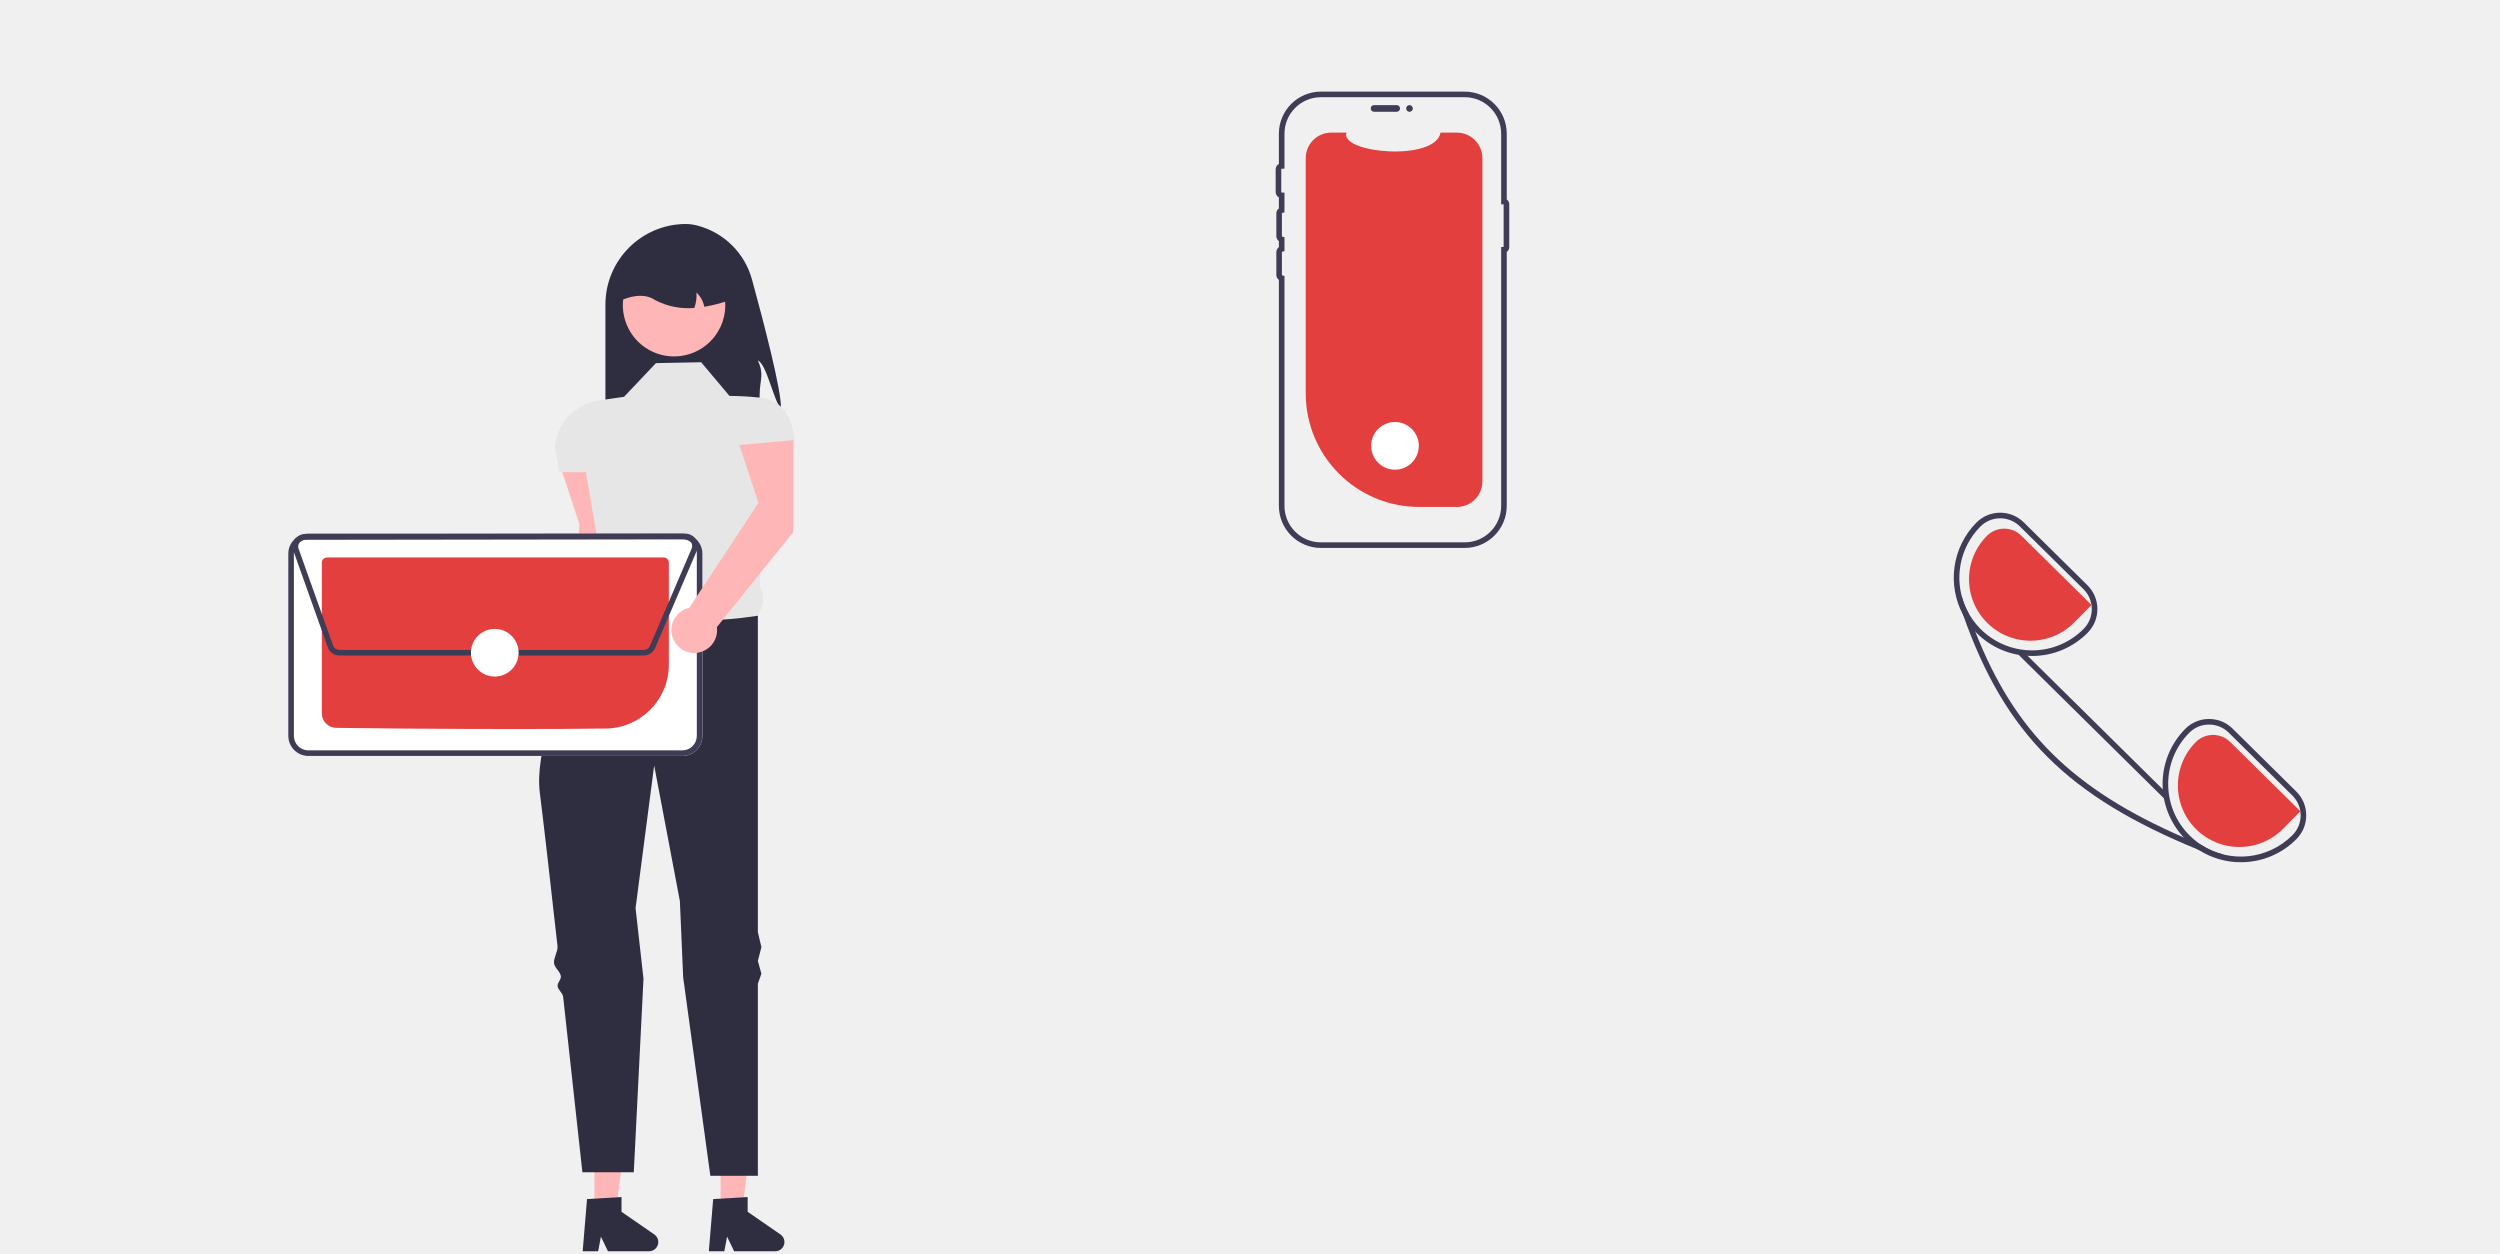
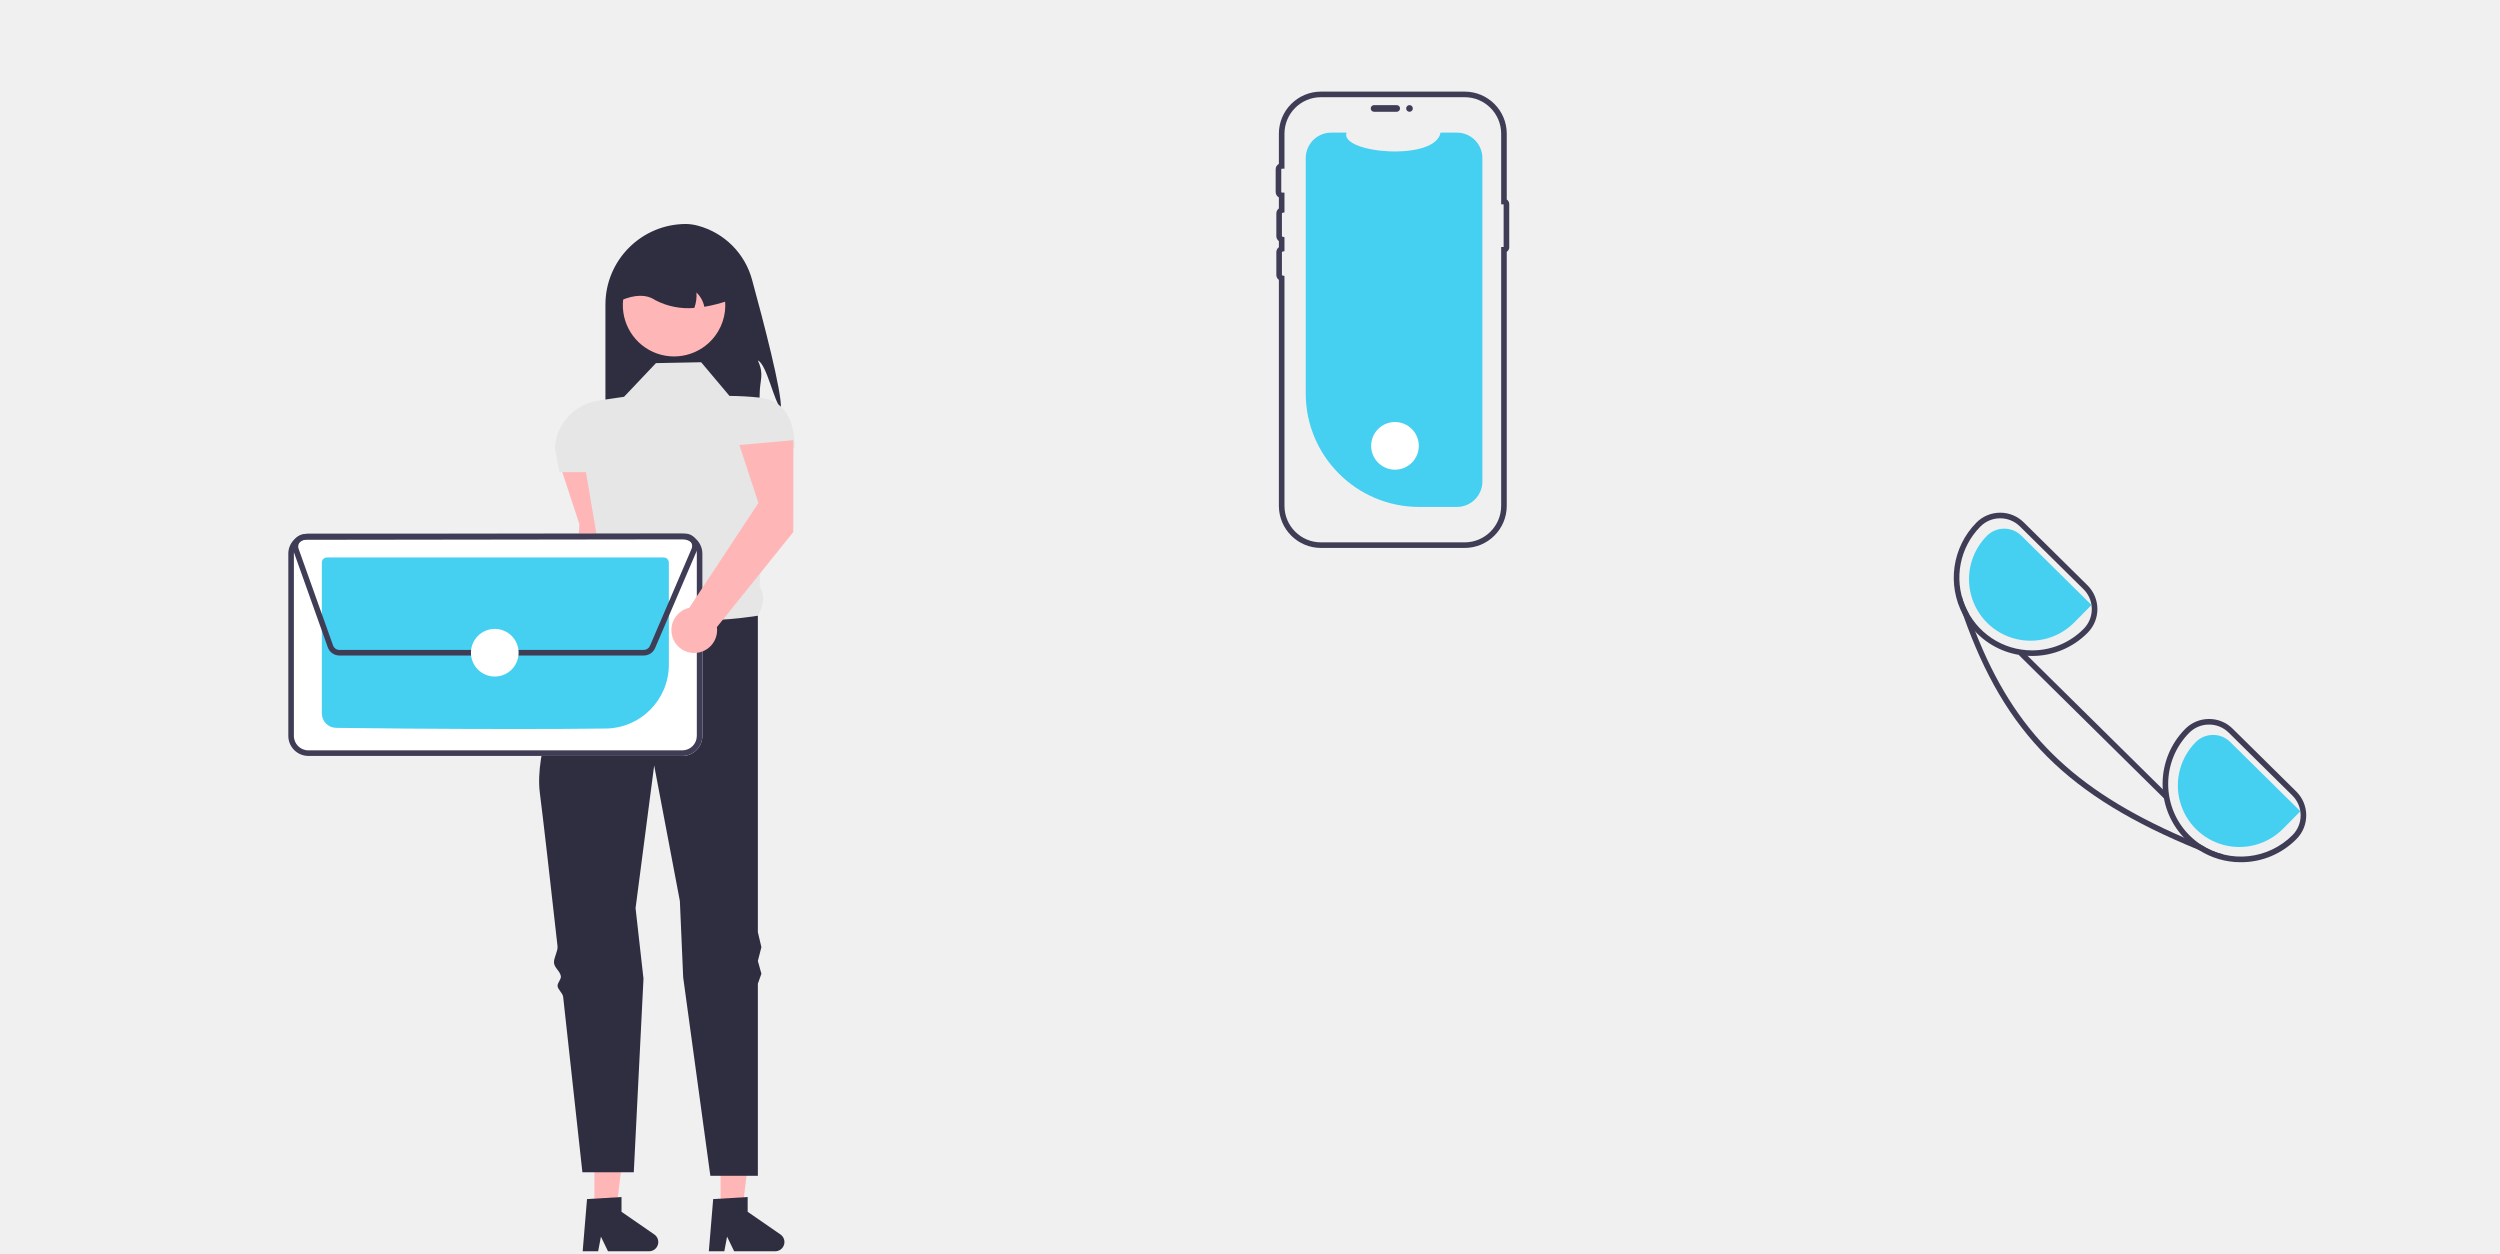
<svg xmlns="http://www.w3.org/2000/svg" data-name="Layer 1" width="894.249" height="448.282" viewBox="0 0 894.249 448.282">
  <path d="M447.37,674.141q-40.475,0-80.829-1.449c-38.44-1.381-78.19-2.808-115.136-23.299-25.845-14.333-48.735-37.329-66.194-66.504a223.77,223.77,0,0,1-25.369-63.604,261.476,261.476,0,0,1,.953-123.779,219.834,219.834,0,0,1,14.741-40.4c26.943-55.793,76.085-93.246,134.826-102.754a6.807,6.807,0,0,1,1.463-.031c.264.014.528.029.796.018l.346-.11a16.882,16.882,0,0,1,2.721-.698c90.594-13.487,186.365,13.802,276.952,78.914,70.042,50.351,162.868,77.464,283.781,82.889l1.717.09c33.66,1.934,66.218,15.811,94.16,40.133,27.579,24.006,48.287,56.034,59.884,92.624,1.426,4.461,2.733,9.104,3.884,13.801a26.039,26.039,0,0,1-6.941,24.69v.009l-.301.31c-.725.721-1.488,1.412-2.267,2.056l-.917.756c-7.727,6.365-13.83,11.394-21.135,15.299a64.983,64.983,0,0,1-15.419,5.821c-29.465,7.184-59.388,13.844-88.936,19.797-57.385,11.57-116.281,21.115-175.054,28.368A2269.141,2269.141,0,0,1,447.37,674.141Zm-136.232-419.845a3.507,3.507,0,0,0-.539.037c-58.192,9.419-106.869,46.504-133.544,101.745a217.624,217.624,0,0,0-14.595,40,259.188,259.188,0,0,0-.941,122.681,221.622,221.622,0,0,0,25.123,62.996c17.288,28.889,39.944,51.654,65.518,65.836,36.614,20.308,76.176,21.729,114.436,23.102a2266.314,2266.314,0,0,0,358.315-15.595c58.735-7.249,117.593-16.787,174.94-28.351,29.528-5.948,59.43-12.604,88.875-19.783a63.358,63.358,0,0,0,15.047-5.679c7.157-3.826,13.202-8.807,20.855-15.111l.917-.755c.67-.554,1.329-1.146,1.958-1.761l.181-.189c6.289-6.339,8.735-14.702,6.71-22.944v-.001c-1.139-4.646-2.432-9.24-3.844-13.655-23.69-74.746-84.974-127.569-152.496-131.447l-1.707-.09c-55.232-2.479-103.564-9.344-147.752-20.99-52.75-13.902-98.801-34.83-136.876-62.201-90.242-64.862-185.613-92.049-275.811-78.626a15.473,15.473,0,0,0-2.479.643l-.623.174a9.374,9.374,0,0,1-1.062-.013C311.537,254.307,311.335,254.296,311.138,254.296Z" transform="translate(-152.8755 -225.8589)" fill="#f0f0f0" />
  <path d="M432.202,371.915c-2.498-2.397-5.053-15.762-8.242-17.118,2.384,5.269.653,6.663.64,12.446a39.123,39.123,0,0,1-1.141,9.745H369.435V334.825a28.847,28.847,0,0,1,28.848-28.848,17.214,17.214,0,0,1,4.276.626A27.428,27.428,0,0,1,421.909,326.007C426.028,341.061,432.578,366.119,432.202,371.915Z" transform="translate(-152.8755 -225.8589)" fill="#2f2e41" />
  <path d="M372.605,423.782l.027-32.863L353.314,392.645l6.818,20.726-3.191,52.096a8.173,8.173,0,1,0,9.89,6.889Z" transform="translate(-152.8755 -225.8589)" fill="#ffb6b6" />
  <polygon points="257.746 432.76 265.55 432.759 269.263 402.657 257.744 402.657 257.746 432.76" fill="#ffb6b6" />
  <path d="M407.978,654.769l12.337-.736v5.286l11.729,8.101a3.302,3.302,0,0,1-1.876,6.019H415.481L412.949,668.209l-.988,5.228h-5.538Z" transform="translate(-152.8755 -225.8589)" fill="#2f2e41" />
  <polygon points="212.62 432.76 220.425 432.759 224.137 402.657 212.619 402.657 212.62 432.76" fill="#ffb6b6" />
  <path d="M362.853,654.769l12.337-.736v5.286l11.729,8.101a3.302,3.302,0,0,1-1.876,6.019H370.355l-2.532-5.228-.988,5.228H361.297Z" transform="translate(-152.8755 -225.8589)" fill="#2f2e41" />
  <path d="M403.672,355.43l-16.167.317-11.412,12.046-9.149,1.342a18.266,18.266,0,0,0-15.577,16.897v0l1.585,8.706h9.51l5.502,32.303c-2.139,5.451-2.285,9.754,2.107,11.444l13.631,25.678L423.96,446.094c2.042-3.51,2.696-7.036.609-10.464l2.878-49.45h9.677v0c0-9.249-3.128-17.046-12.32-18.075a108.654,108.654,0,0,0-10.989-.629Z" transform="translate(-152.8755 -225.8589)" fill="#e6e6e6" />
  <path d="M423.96,446.094s-39.309,6.974-53.891-7.608c0,0-1.48,2.513-3.711,6.682-.642,1.199-1.881,2.011-2.629,3.463-.68,1.32-2.429,2.942-3.17,4.439-.596,1.204.36,2.777-.26,4.078-7.468,15.664-16.193,37.759-14.322,52.348,1.206,9.409,3.698,31.302,6.322,54.816.205,1.837-1.455,4.197-1.249,6.049.194,1.746,2.255,2.984,2.45,4.734.129,1.162-1.31,2.348-1.181,3.508.141,1.273,1.85,2.522,1.991,3.79,3.594,32.468,6.886,62.781,6.886,62.781h18.386l3.469-69.232-2.835-25.236,6.657-51.038,9.193,48.502,1.183,27.297,9.715,70.975H423.96v-68.708l1.268-3.569-1.268-4.578,1.268-4.932-1.268-5.372Z" transform="translate(-152.8755 -225.8589)" fill="#2f2e41" />
  <path d="M408.634,346.055a18.326,18.326,0,1,1,3.175-15.314c.053.22.097.438.14.665A18.301,18.301,0,0,1,408.634,346.055Z" transform="translate(-152.8755 -225.8589)" fill="#ffb6b6" />
  <path d="M404.813,335.598a9.633,9.633,0,0,0-2.815-5.104,13.142,13.142,0,0,1-.761,5.51,25.395,25.395,0,0,1-13.955-2.764c-3.233-2.194-7.348-2.004-12.141,0a17.75,17.75,0,0,1,17.752-17.752h3.17a17.756,17.756,0,0,1,17.752,17.752A52.852,52.852,0,0,1,404.813,335.598Z" transform="translate(-152.8755 -225.8589)" fill="#2f2e41" />
  <circle cx="113.249" cy="285" r="51" fill="#f0f0f0" />
  <circle cx="438.249" cy="51" r="51" fill="#f0f0f0" />
  <circle cx="843.249" cy="293" r="51" fill="#f0f0f0" />
-   <path d="M683.125,282.421V398.067A9.119,9.119,0,0,1,674.101,407.186a.802.802,0,0,1-.1.004H660.541a40.606,40.606,0,0,1-40.606-40.606v-84.163a9.123,9.123,0,0,1,9.123-9.123l5.454,0c-2.527,7.371,31.765,10.474,33.648,0l5.841,0A9.123,9.123,0,0,1,683.125,282.421Z" transform="translate(-152.8755 -225.8589)" fill="#e43f3f" />
+   <path d="M683.125,282.421V398.067A9.119,9.119,0,0,1,674.101,407.186a.802.802,0,0,1-.1.004H660.541a40.606,40.606,0,0,1-40.606-40.606v-84.163a9.123,9.123,0,0,1,9.123-9.123l5.454,0c-2.527,7.371,31.765,10.474,33.648,0l5.841,0A9.123,9.123,0,0,1,683.125,282.421Z" transform="translate(-152.8755 -225.8589)" fill="#45cff1" />
  <path d="M643.182,264.65a1.197,1.197,0,0,1,1.196-1.196h8.13a1.196,1.196,0,0,1,0,2.391h-8.13A1.197,1.197,0,0,1,643.182,264.65Z" transform="translate(-152.8755 -225.8589)" fill="#3f3d56" />
  <path d="M676.794,421.859h-51.416a15.063,15.063,0,0,1-15.046-15.046V325.972a2.187,2.187,0,0,1-.911-1.779v-8.13a2.186,2.186,0,0,1,.911-1.778v-2.182a2.186,2.186,0,0,1-.911-1.778v-8.131a2.186,2.186,0,0,1,.911-1.778v-3.944a2.184,2.184,0,0,1-1.15-1.93v-8.13a2.184,2.184,0,0,1,1.15-1.93V273.674A15.063,15.063,0,0,1,625.378,258.628h51.416a15.063,15.063,0,0,1,15.046,15.046V297.23a1.886,1.886,0,0,1,.886,1.598v15.503a1.887,1.887,0,0,1-.886,1.599V406.813A15.063,15.063,0,0,1,676.794,421.859ZM625.378,260.628a13.061,13.061,0,0,0-13.046,13.046v12.508l-.962.037a.195.195,0,0,0-.188.192V294.541a.196.196,0,0,0,.188.192l.962.037v7.049l-.761.188a.197.197,0,0,0-.15.187v8.131a.197.197,0,0,0,.15.187l.761.188v4.991l-.761.188a.197.197,0,0,0-.15.187v8.13a.197.197,0,0,0,.15.187l.761.188V406.813a13.061,13.061,0,0,0,13.046,13.046h51.416a13.061,13.061,0,0,0,13.046-13.046V314.217h.886V298.942h-.886V273.674a13.061,13.061,0,0,0-13.046-13.046Z" transform="translate(-152.8755 -225.8589)" fill="#3f3d56" />
  <circle cx="504.176" cy="38.791" r="1.196" fill="#3f3d56" />
  <path d="M396.956,496.262H263.168a7.188,7.188,0,0,1-7.17-7.169v-65.189a7.188,7.188,0,0,1,7.169-7.17H396.955a7.188,7.188,0,0,1,7.17,7.169v65.189A7.188,7.188,0,0,1,396.956,496.262Z" transform="translate(-152.8755 -225.8589)" fill="#fff" />
  <path d="M396.956,496.262H263.168a7.188,7.188,0,0,1-7.17-7.169v-65.189a7.188,7.188,0,0,1,7.169-7.17H396.955a7.188,7.188,0,0,1,7.17,7.169v65.189A7.188,7.188,0,0,1,396.956,496.262ZM263.168,418.734a5.185,5.185,0,0,0-5.17,5.171v65.187a5.185,5.185,0,0,0,5.171,5.17H396.954a5.185,5.185,0,0,0,5.171-5.171v-65.187a5.185,5.185,0,0,0-5.171-5.17Z" transform="translate(-152.8755 -225.8589)" fill="#3f3d56" />
-   <path d="M337.232,486.628c-26.386,0-53.899-.252-64.164-.416a5.176,5.176,0,0,1-5.07-5.155V427.095a1.83,1.83,0,0,1,1.823-1.828H390.297a1.829,1.829,0,0,1,1.827,1.823v36.612a22.842,22.842,0,0,1-22.457,22.752C360.1,486.579,348.771,486.628,337.232,486.628Z" transform="translate(-152.8755 -225.8589)" fill="#e43f3f" />
+   <path d="M337.232,486.628c-26.386,0-53.899-.252-64.164-.416a5.176,5.176,0,0,1-5.07-5.155V427.095a1.83,1.83,0,0,1,1.823-1.828H390.297a1.829,1.829,0,0,1,1.827,1.823v36.612a22.842,22.842,0,0,1-22.457,22.752C360.1,486.579,348.771,486.628,337.232,486.628Z" transform="translate(-152.8755 -225.8589)" fill="#45cff1" />
  <path d="M383.146,460.339H274.287a4.438,4.438,0,0,1-4.164-2.936l-12.321-34.566a4.423,4.423,0,0,1,4.158-5.907l136.072-.189a4.423,4.423,0,0,1,4.359,5.198l.105.044-.391.912-.004.009-14.895,34.755A4.41,4.41,0,0,1,383.146,460.339Zm14.892-41.598-136.075.189a2.423,2.423,0,0,0-2.278,3.235l12.321,34.565a2.433,2.433,0,0,0,2.282,1.608H383.146a2.413,2.413,0,0,0,2.222-1.467l14.896-34.756.732.314-.732-.314a2.421,2.421,0,0,0-2.226-3.375Z" transform="translate(-152.8755 -225.8589)" fill="#3f3d56" />
  <circle cx="176.983" cy="233.48" r="8.524" fill="#fff" />
  <circle cx="498.983" cy="159.48" r="8.524" fill="#fff" />
  <path d="M974.255,508.979l-22.77-22.48a11.884,11.884,0,0,0-8.43-3.46h-.08a11.914,11.914,0,0,0-8.46,3.56,27.991,27.991,0,0,0-.49,38.84c.24.26.49.51.74.76a27.248,27.248,0,0,0,4.56,3.65,27.676,27.676,0,0,0,15.11,4.43h.17a27.826,27.826,0,0,0,19.75-8.32,12.023,12.023,0,0,0-.1-16.98Zm-1.32,15.57a26.092,26.092,0,0,1-32.76,3.48,26.786,26.786,0,0,1-4.01-3.25,26.002,26.002,0,0,1-.23-36.77,9.913,9.913,0,0,1,7.06-2.97h.06a9.911,9.911,0,0,1,7.02,2.88l22.77,22.49a10.007,10.007,0,0,1,.09,14.14Z" transform="translate(-152.8755 -225.8589)" fill="#3f3d56" />
  <path d="M899.545,435.199l-22.77-22.49a11.926,11.926,0,0,0-8.43-3.46h-.07a11.947,11.947,0,0,0-8.47,3.57,28.077,28.077,0,0,0-4.72,33l.01.01a27.562,27.562,0,0,0,4.33,5.93c.19.22.41.44.63.66a27.835,27.835,0,0,0,19.67,8.08h.18a27.854,27.854,0,0,0,19.75-8.33,11.999,11.999,0,0,0-.11-16.97Zm-1.32,15.57a25.855,25.855,0,0,1-18.33,7.73h-.17a26,26,0,0,1-18.49-44.27,10.008,10.008,0,0,1,14.14-.09l22.77,22.48A10.019,10.019,0,0,1,898.225,450.769Z" transform="translate(-152.8755 -225.8589)" fill="#3f3d56" />
-   <path d="M975.71,516.046l-25.103-24.794a8.727,8.727,0,0,0-12.327.076,22,22,0,1,0,31.305,30.919Z" transform="translate(-152.8755 -225.8589)" fill="#e43f3f" />
-   <path d="M901.004,442.262l-25.103-24.794a8.727,8.727,0,0,0-12.327.076,22,22,0,1,0,31.305,30.919Z" transform="translate(-152.8755 -225.8589)" fill="#e43f3f" />
+   <path d="M975.71,516.046l-25.103-24.794a8.727,8.727,0,0,0-12.327.076,22,22,0,1,0,31.305,30.919Z" transform="translate(-152.8755 -225.8589)" fill="#45cff1" />
+   <path d="M901.004,442.262l-25.103-24.794a8.727,8.727,0,0,0-12.327.076,22,22,0,1,0,31.305,30.919Z" transform="translate(-152.8755 -225.8589)" fill="#45cff1" />
  <path d="M948.125,531.489l-.6,1.58q-4.23-1.605-8.2-3.22c-46.88-19.13-69.26-41.52-84.23-84.02l-.01-.01q-1.065-3-2.07-6.14l1.58-.51a25.542,25.542,0,0,0,2.3,5.78q1.23,3.495,2.53,6.81c14.07,35.87,34.82,56.37,74.6,73.68q3,1.305,6.15,2.59A26.087,26.087,0,0,0,948.125,531.489Z" transform="translate(-152.8755 -225.8589)" fill="#3f3d56" />
  <rect x="900.623" y="448.539" width="2.001" height="73" transform="translate(-229.9252 559.8239) rotate(-45.35527)" fill="#3f3d56" />
  <path d="M436.64,416.173l.027-32.863-19.318,1.726,6.818,20.726-24.747,37.514a8.173,8.173,0,1,0,9.89,6.889Z" transform="translate(-152.8755 -225.8589)" fill="#ffb6b6" />
</svg>
